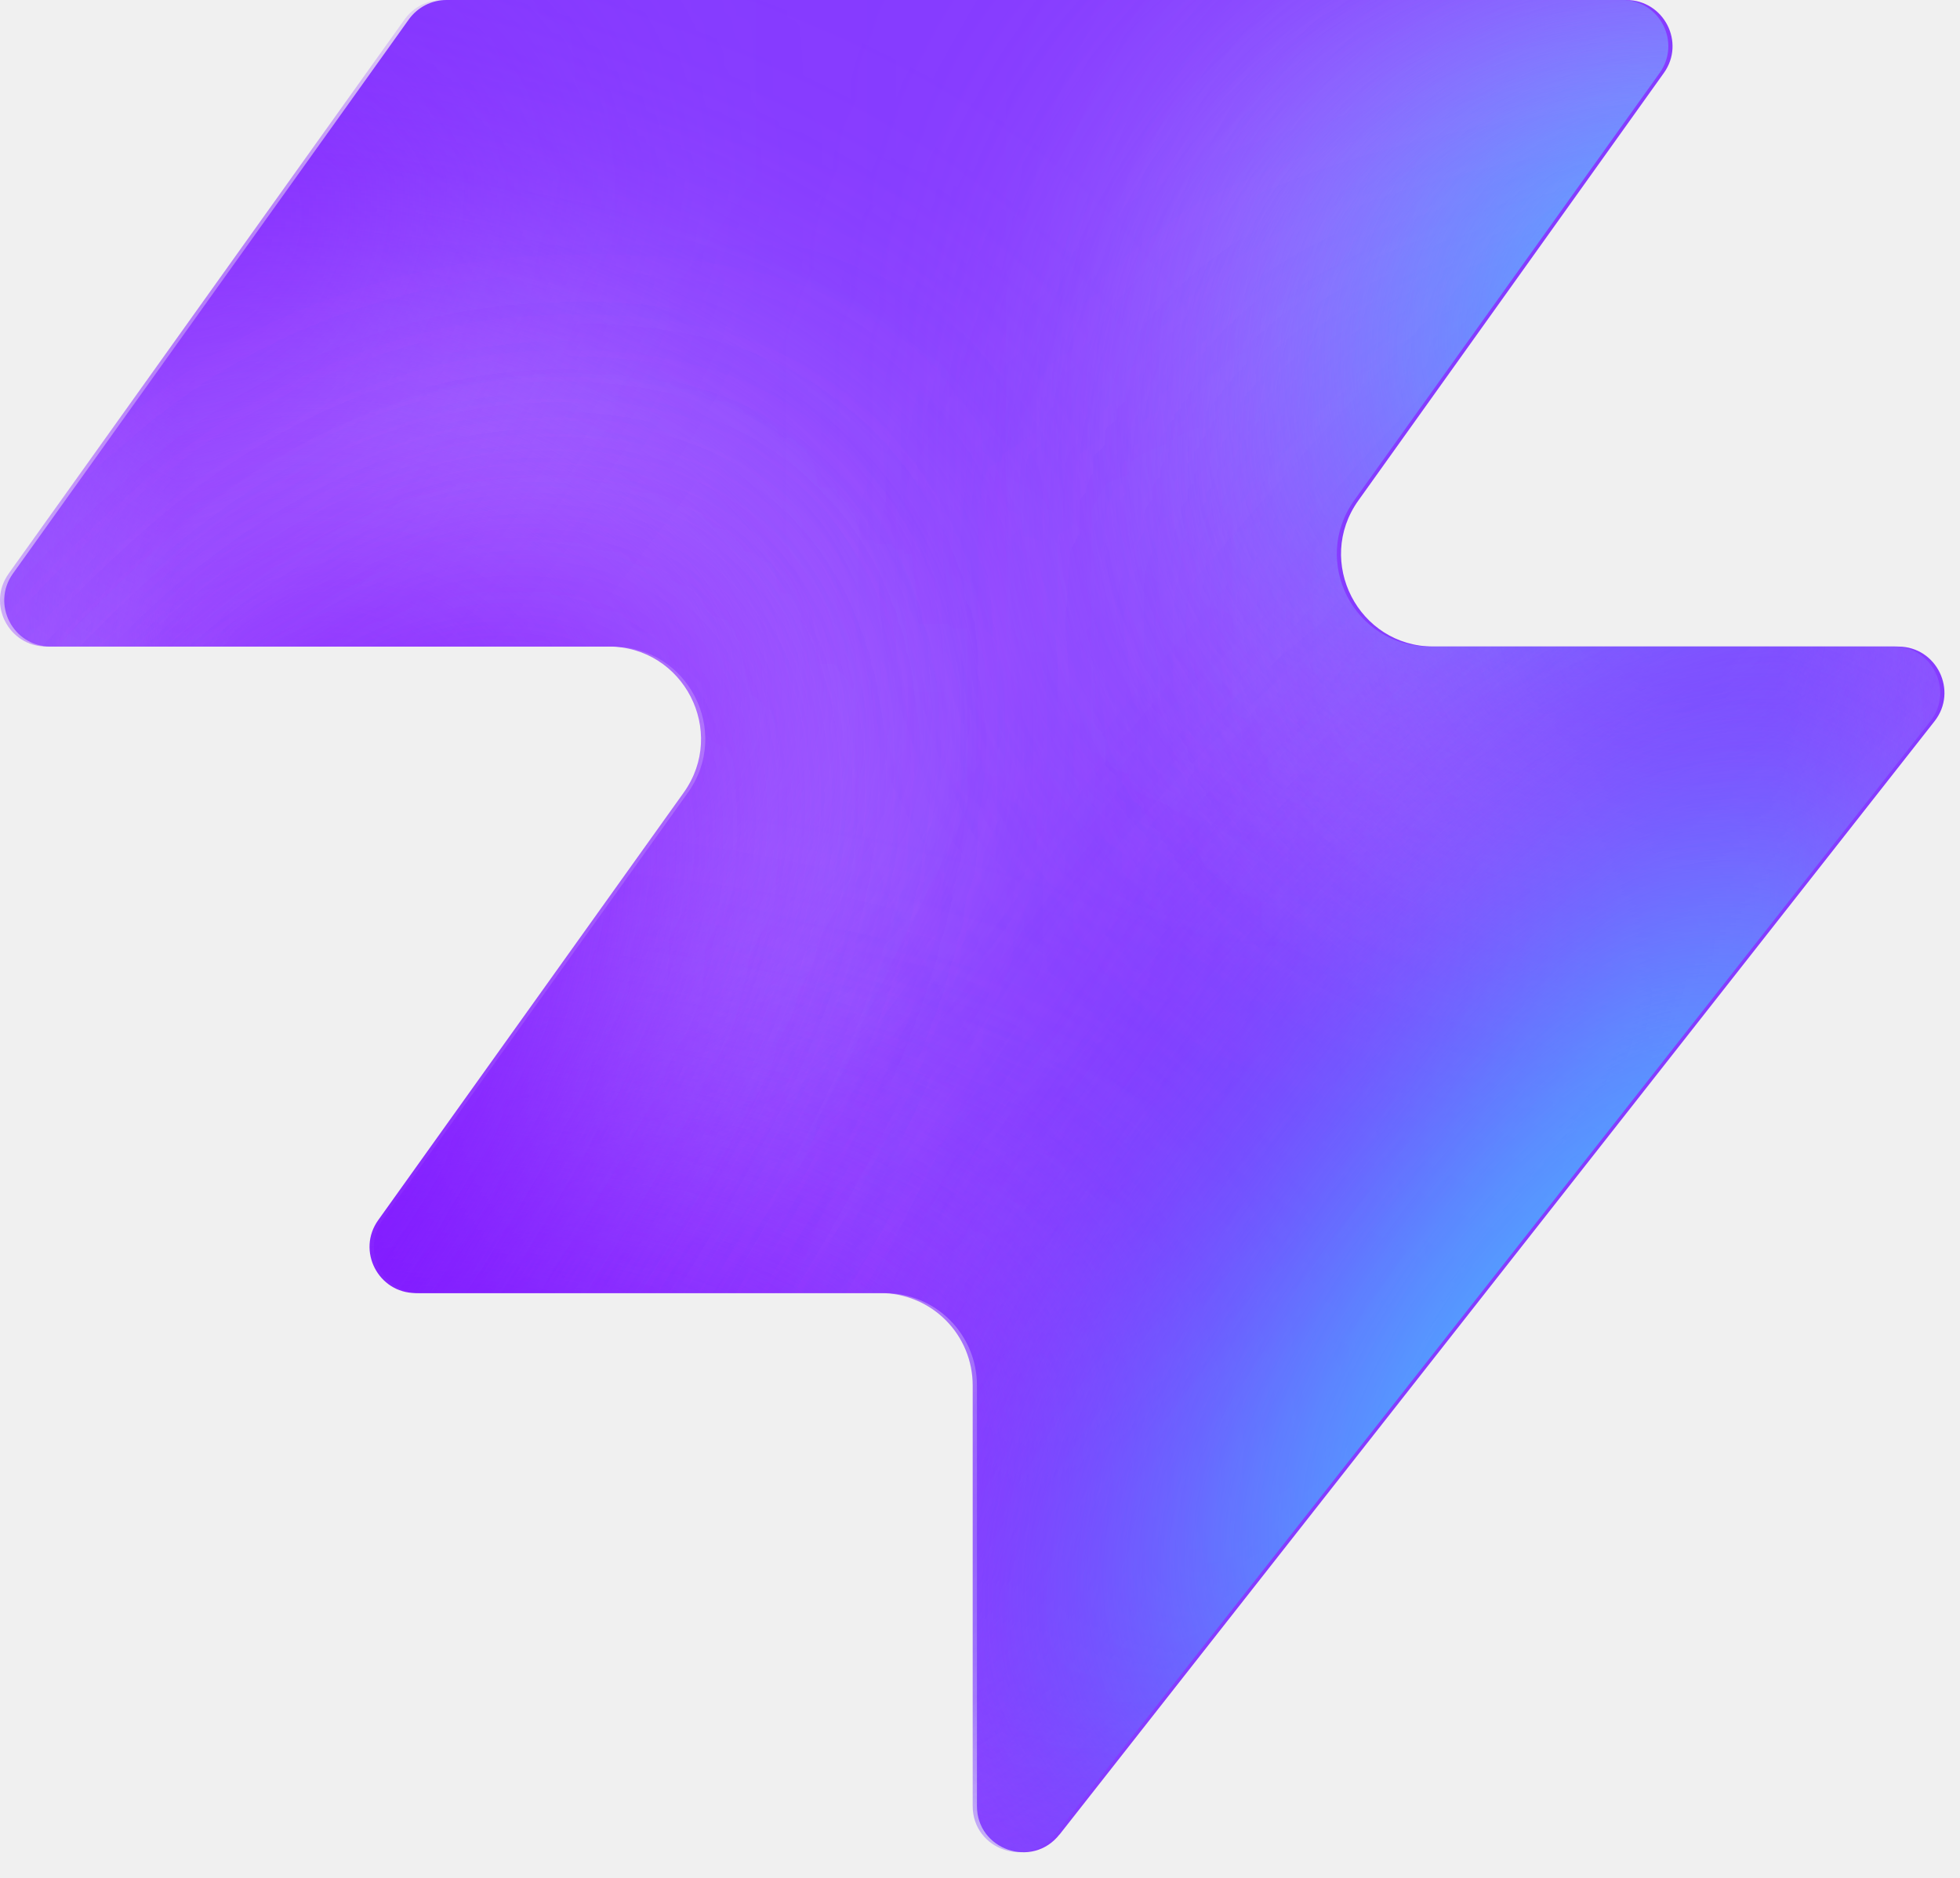
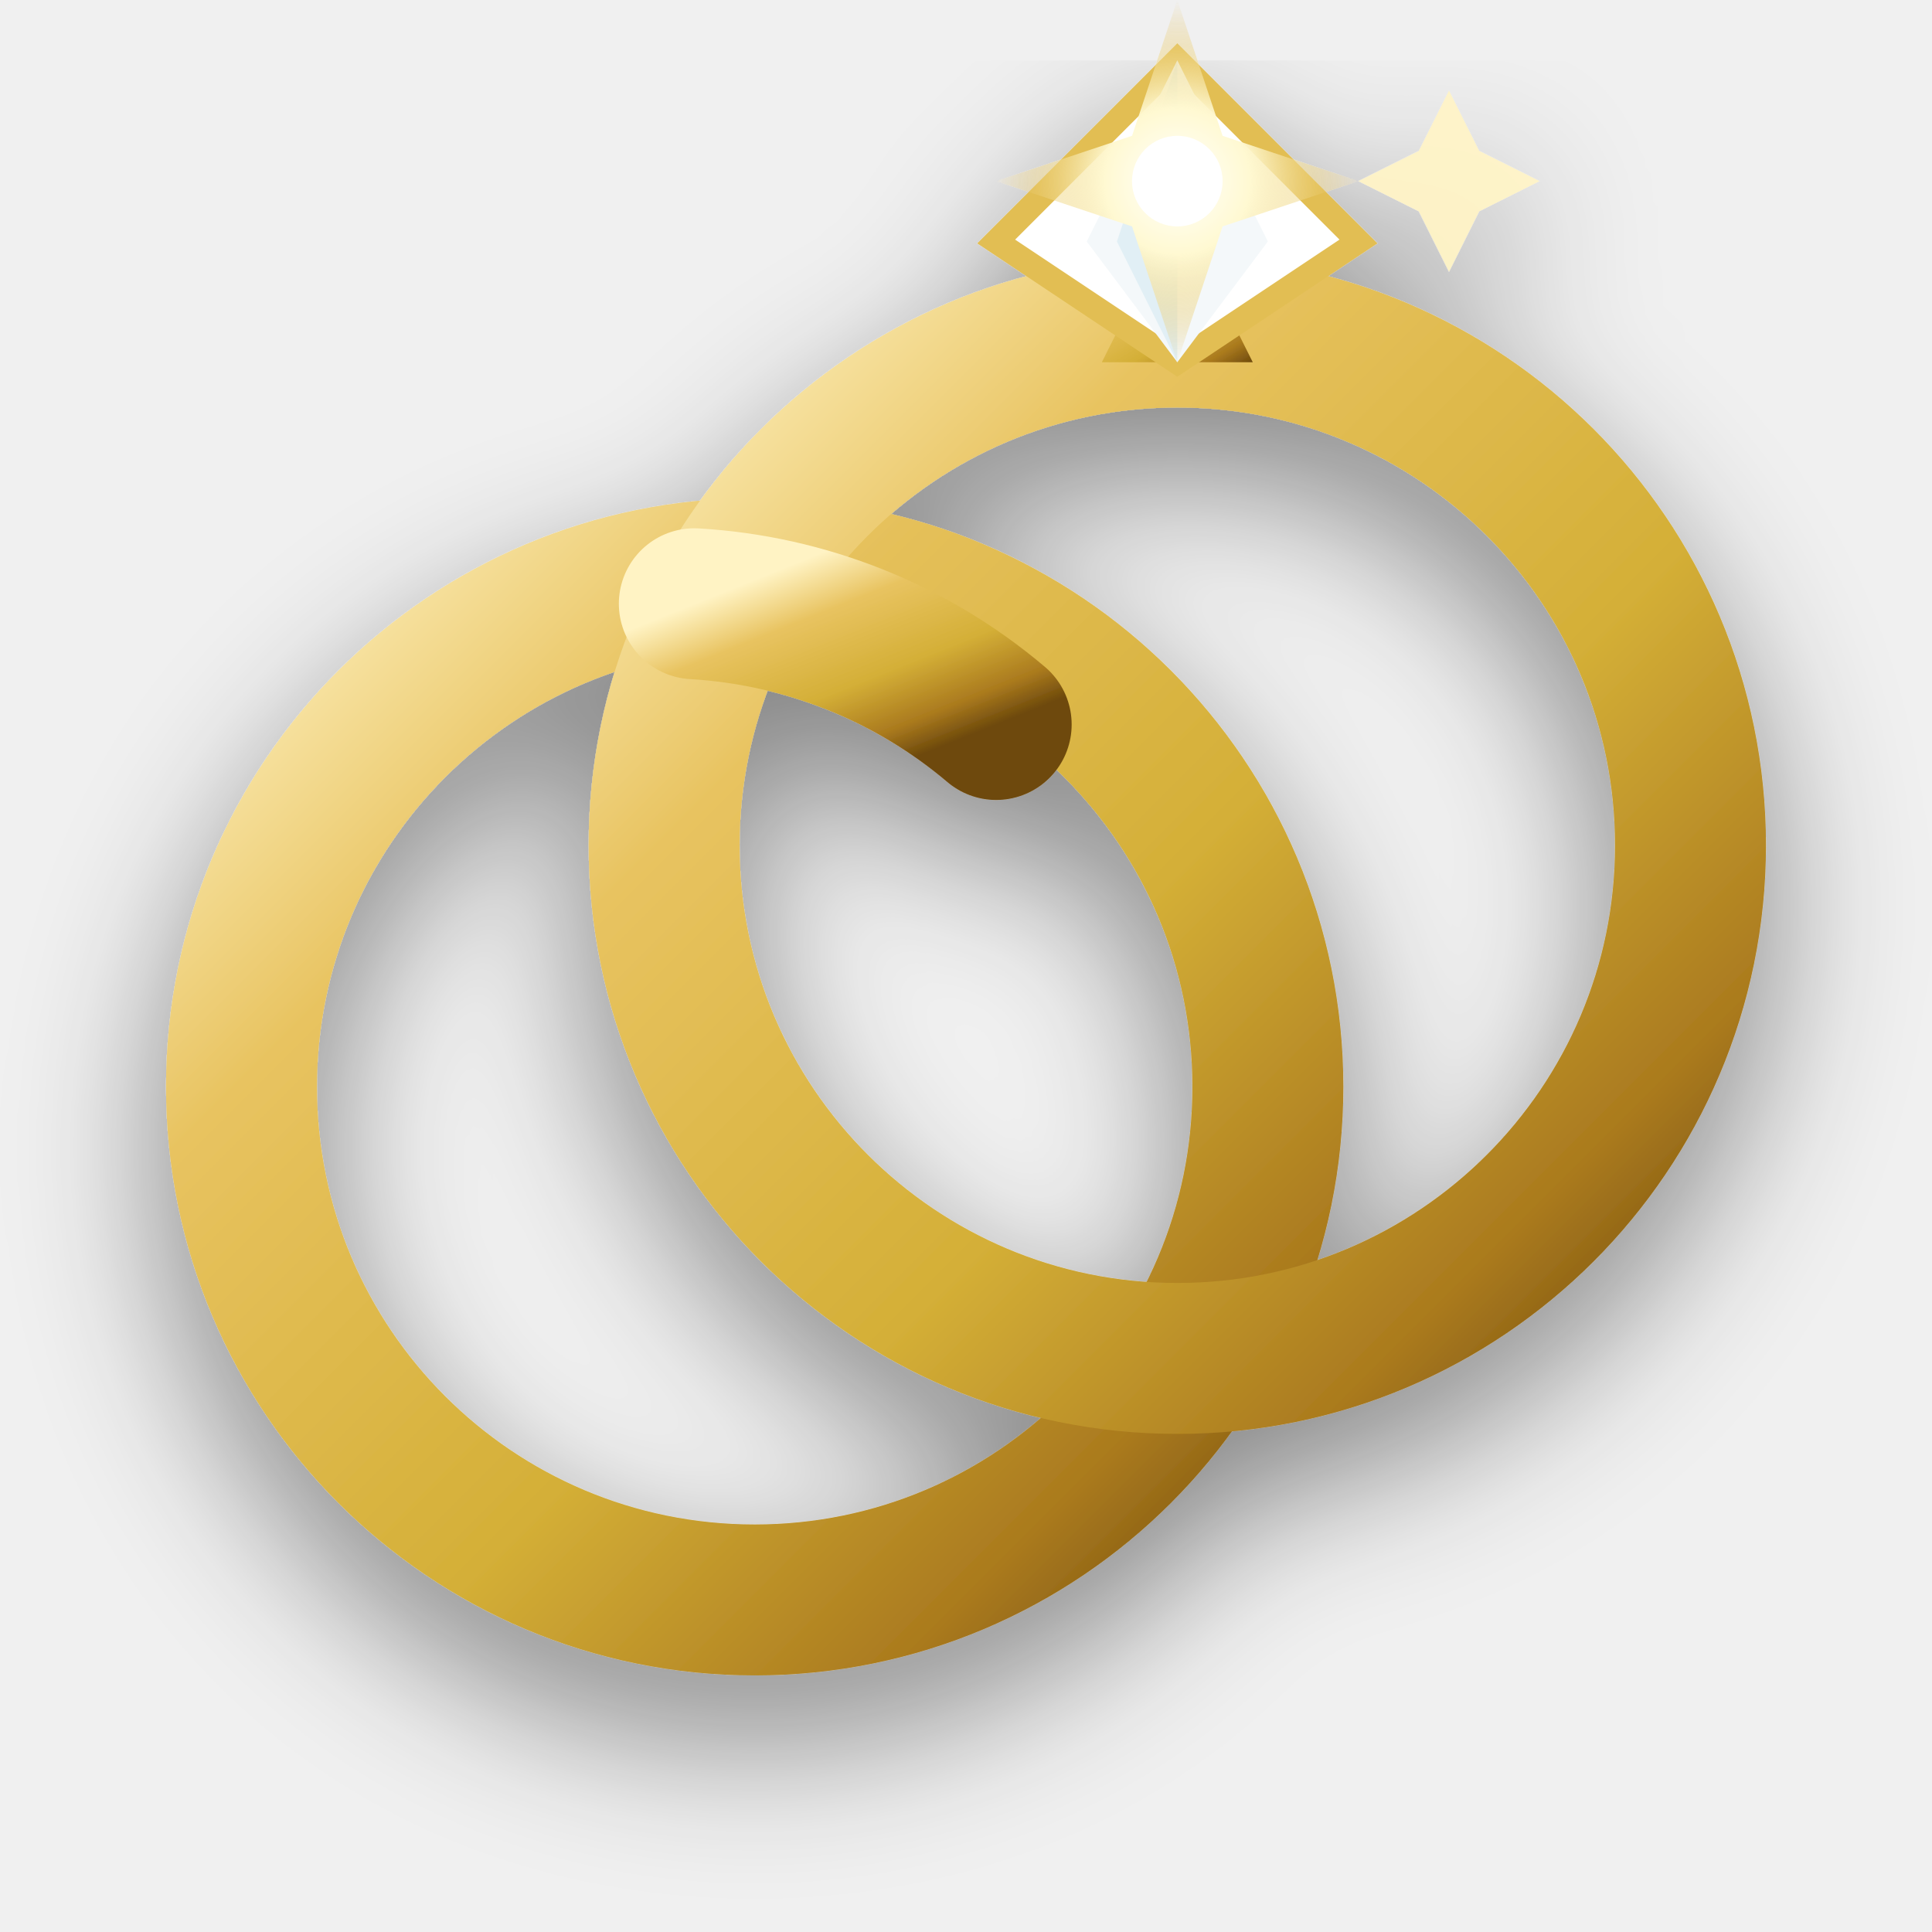
- <svg xmlns="http://www.w3.org/2000/svg" width="48" height="46" fill="none" viewBox="0 0 48 46">
-   <path fill="#863bff" d="M25.946 44.938c-.664.845-2.021.375-2.021-.698V33.937a2.26 2.26 0 0 0-2.262-2.262H10.287c-.92 0-1.456-1.04-.92-1.788l7.48-10.471c1.07-1.497 0-3.578-1.842-3.578H1.237c-.92 0-1.456-1.04-.92-1.788L10.013.474c.214-.297.556-.474.92-.474h28.894c.92 0 1.456 1.04.92 1.788l-7.48 10.471c-1.07 1.498 0 3.579 1.842 3.579h11.377c.943 0 1.473 1.088.89 1.83L25.947 44.94z" style="fill:#863bff;fill:color(display-p3 .525 .23 1);fill-opacity:1" />
-   <mask id="a" width="48" height="46" x="0" y="0" maskUnits="userSpaceOnUse" style="mask-type:alpha">
-     <path fill="#000" d="M25.842 44.938c-.664.844-2.021.375-2.021-.698V33.937a2.26 2.26 0 0 0-2.262-2.262H10.183c-.92 0-1.456-1.04-.92-1.788l7.48-10.471c1.07-1.498 0-3.579-1.842-3.579H1.133c-.92 0-1.456-1.04-.92-1.787L9.91.473c.214-.297.556-.474.92-.474h28.894c.92 0 1.456 1.04.92 1.788l-7.48 10.471c-1.07 1.498 0 3.578 1.842 3.578h11.377c.943 0 1.473 1.088.89 1.832L25.843 44.94z" style="fill:#000;fill-opacity:1" />
-   </mask>
-   <g mask="url(#a)">
-     <g filter="url(#b)">
-       <ellipse cx="5.508" cy="14.704" fill="#ede6ff" rx="5.508" ry="14.704" style="fill:#ede6ff;fill:color(display-p3 .927 .903 1);fill-opacity:1" transform="matrix(.00324 1 1 -.00324 -4.47 31.516)" />
-     </g>
-     <g filter="url(#c)">
-       <ellipse cx="10.399" cy="29.851" fill="#ede6ff" rx="10.399" ry="29.851" style="fill:#ede6ff;fill:color(display-p3 .927 .903 1);fill-opacity:1" transform="matrix(.00324 1 1 -.00324 -39.328 7.883)" />
-     </g>
-     <g filter="url(#d)">
-       <ellipse cx="5.508" cy="30.487" fill="#7e14ff" rx="5.508" ry="30.487" style="fill:#7e14ff;fill:color(display-p3 .492 .077 1);fill-opacity:1" transform="rotate(89.814 -25.913 -14.639)scale(1 -1)" />
-     </g>
-     <g filter="url(#e)">
-       <ellipse cx="5.508" cy="30.599" fill="#7e14ff" rx="5.508" ry="30.599" style="fill:#7e14ff;fill:color(display-p3 .492 .077 1);fill-opacity:1" transform="rotate(89.814 -32.644 -3.334)scale(1 -1)" />
-     </g>
-     <g filter="url(#f)">
-       <ellipse cx="5.508" cy="30.599" fill="#7e14ff" rx="5.508" ry="30.599" style="fill:#7e14ff;fill:color(display-p3 .492 .077 1);fill-opacity:1" transform="matrix(.00324 1 1 -.00324 -34.34 30.47)" />
-     </g>
-     <g filter="url(#g)">
-       <ellipse cx="14.072" cy="22.078" fill="#ede6ff" rx="14.072" ry="22.078" style="fill:#ede6ff;fill:color(display-p3 .927 .903 1);fill-opacity:1" transform="rotate(93.35 24.506 48.493)scale(-1 1)" />
-     </g>
-     <g filter="url(#h)">
-       <ellipse cx="3.47" cy="21.501" fill="#7e14ff" rx="3.47" ry="21.501" style="fill:#7e14ff;fill:color(display-p3 .492 .077 1);fill-opacity:1" transform="rotate(89.009 28.708 47.59)scale(-1 1)" />
-     </g>
-     <g filter="url(#i)">
-       <ellipse cx="3.47" cy="21.501" fill="#7e14ff" rx="3.47" ry="21.501" style="fill:#7e14ff;fill:color(display-p3 .492 .077 1);fill-opacity:1" transform="rotate(89.009 28.708 47.59)scale(-1 1)" />
-     </g>
-     <g filter="url(#j)">
-       <ellipse cx=".387" cy="8.972" fill="#7e14ff" rx="4.407" ry="29.108" style="fill:#7e14ff;fill:color(display-p3 .492 .077 1);fill-opacity:1" transform="rotate(39.51 .387 8.972)" />
-     </g>
-     <g filter="url(#k)">
-       <ellipse cx="47.523" cy="-6.092" fill="#7e14ff" rx="4.407" ry="29.108" style="fill:#7e14ff;fill:color(display-p3 .492 .077 1);fill-opacity:1" transform="rotate(37.892 47.523 -6.092)" />
-     </g>
-     <g filter="url(#l)">
-       <ellipse cx="41.412" cy="6.333" fill="#47bfff" rx="5.971" ry="9.665" style="fill:#47bfff;fill:color(display-p3 .28 .748 1);fill-opacity:1" transform="rotate(37.892 41.412 6.333)" />
-     </g>
-     <g filter="url(#m)">
-       <ellipse cx="-1.879" cy="38.332" fill="#7e14ff" rx="4.407" ry="29.108" style="fill:#7e14ff;fill:color(display-p3 .492 .077 1);fill-opacity:1" transform="rotate(37.892 -1.88 38.332)" />
-     </g>
-     <g filter="url(#n)">
-       <ellipse cx="-1.879" cy="38.332" fill="#7e14ff" rx="4.407" ry="29.108" style="fill:#7e14ff;fill:color(display-p3 .492 .077 1);fill-opacity:1" transform="rotate(37.892 -1.88 38.332)" />
-     </g>
-     <g filter="url(#o)">
-       <ellipse cx="35.651" cy="29.907" fill="#7e14ff" rx="4.407" ry="29.108" style="fill:#7e14ff;fill:color(display-p3 .492 .077 1);fill-opacity:1" transform="rotate(37.892 35.651 29.907)" />
-     </g>
-     <g filter="url(#p)">
-       <ellipse cx="38.418" cy="32.4" fill="#47bfff" rx="5.971" ry="15.297" style="fill:#47bfff;fill:color(display-p3 .28 .748 1);fill-opacity:1" transform="rotate(37.892 38.418 32.4)" />
-     </g>
-   </g>
+ <svg xmlns="http://www.w3.org/2000/svg" viewBox="0 0 64 64" width="64" height="64" fill="none">
  <defs>
-     <filter id="b" width="60.045" height="41.654" x="-19.77" y="16.149" color-interpolation-filters="sRGB" filterUnits="userSpaceOnUse">
-       <feFlood flood-opacity="0" result="BackgroundImageFix" />
-       <feBlend in="SourceGraphic" in2="BackgroundImageFix" result="shape" />
-       <feGaussianBlur result="effect1_foregroundBlur_2002_17158" stdDeviation="7.659" />
-     </filter>
-     <filter id="c" width="90.34" height="51.437" x="-54.613" y="-7.533" color-interpolation-filters="sRGB" filterUnits="userSpaceOnUse">
-       <feFlood flood-opacity="0" result="BackgroundImageFix" />
-       <feBlend in="SourceGraphic" in2="BackgroundImageFix" result="shape" />
-       <feGaussianBlur result="effect1_foregroundBlur_2002_17158" stdDeviation="7.659" />
-     </filter>
-     <filter id="d" width="79.355" height="29.4" x="-49.64" y="2.03" color-interpolation-filters="sRGB" filterUnits="userSpaceOnUse">
-       <feFlood flood-opacity="0" result="BackgroundImageFix" />
-       <feBlend in="SourceGraphic" in2="BackgroundImageFix" result="shape" />
-       <feGaussianBlur result="effect1_foregroundBlur_2002_17158" stdDeviation="4.596" />
-     </filter>
-     <filter id="e" width="79.579" height="29.4" x="-45.045" y="20.029" color-interpolation-filters="sRGB" filterUnits="userSpaceOnUse">
-       <feFlood flood-opacity="0" result="BackgroundImageFix" />
-       <feBlend in="SourceGraphic" in2="BackgroundImageFix" result="shape" />
-       <feGaussianBlur result="effect1_foregroundBlur_2002_17158" stdDeviation="4.596" />
-     </filter>
-     <filter id="f" width="79.579" height="29.4" x="-43.513" y="21.178" color-interpolation-filters="sRGB" filterUnits="userSpaceOnUse">
-       <feFlood flood-opacity="0" result="BackgroundImageFix" />
-       <feBlend in="SourceGraphic" in2="BackgroundImageFix" result="shape" />
-       <feGaussianBlur result="effect1_foregroundBlur_2002_17158" stdDeviation="4.596" />
-     </filter>
-     <filter id="g" width="74.749" height="58.852" x="15.756" y="-17.901" color-interpolation-filters="sRGB" filterUnits="userSpaceOnUse">
-       <feFlood flood-opacity="0" result="BackgroundImageFix" />
-       <feBlend in="SourceGraphic" in2="BackgroundImageFix" result="shape" />
-       <feGaussianBlur result="effect1_foregroundBlur_2002_17158" stdDeviation="7.659" />
-     </filter>
-     <filter id="h" width="61.377" height="25.362" x="23.548" y="2.284" color-interpolation-filters="sRGB" filterUnits="userSpaceOnUse">
-       <feFlood flood-opacity="0" result="BackgroundImageFix" />
-       <feBlend in="SourceGraphic" in2="BackgroundImageFix" result="shape" />
-       <feGaussianBlur result="effect1_foregroundBlur_2002_17158" stdDeviation="4.596" />
-     </filter>
-     <filter id="i" width="61.377" height="25.362" x="23.548" y="2.284" color-interpolation-filters="sRGB" filterUnits="userSpaceOnUse">
-       <feFlood flood-opacity="0" result="BackgroundImageFix" />
-       <feBlend in="SourceGraphic" in2="BackgroundImageFix" result="shape" />
-       <feGaussianBlur result="effect1_foregroundBlur_2002_17158" stdDeviation="4.596" />
-     </filter>
-     <filter id="j" width="56.045" height="63.649" x="-27.636" y="-22.853" color-interpolation-filters="sRGB" filterUnits="userSpaceOnUse">
-       <feFlood flood-opacity="0" result="BackgroundImageFix" />
-       <feBlend in="SourceGraphic" in2="BackgroundImageFix" result="shape" />
-       <feGaussianBlur result="effect1_foregroundBlur_2002_17158" stdDeviation="4.596" />
-     </filter>
-     <filter id="k" width="54.814" height="64.646" x="20.116" y="-38.415" color-interpolation-filters="sRGB" filterUnits="userSpaceOnUse">
-       <feFlood flood-opacity="0" result="BackgroundImageFix" />
-       <feBlend in="SourceGraphic" in2="BackgroundImageFix" result="shape" />
-       <feGaussianBlur result="effect1_foregroundBlur_2002_17158" stdDeviation="4.596" />
-     </filter>
-     <filter id="l" width="33.541" height="35.313" x="24.641" y="-11.323" color-interpolation-filters="sRGB" filterUnits="userSpaceOnUse">
-       <feFlood flood-opacity="0" result="BackgroundImageFix" />
-       <feBlend in="SourceGraphic" in2="BackgroundImageFix" result="shape" />
-       <feGaussianBlur result="effect1_foregroundBlur_2002_17158" stdDeviation="4.596" />
-     </filter>
-     <filter id="m" width="54.814" height="64.646" x="-29.286" y="6.009" color-interpolation-filters="sRGB" filterUnits="userSpaceOnUse">
-       <feFlood flood-opacity="0" result="BackgroundImageFix" />
-       <feBlend in="SourceGraphic" in2="BackgroundImageFix" result="shape" />
-       <feGaussianBlur result="effect1_foregroundBlur_2002_17158" stdDeviation="4.596" />
-     </filter>
-     <filter id="n" width="54.814" height="64.646" x="-29.286" y="6.009" color-interpolation-filters="sRGB" filterUnits="userSpaceOnUse">
-       <feFlood flood-opacity="0" result="BackgroundImageFix" />
-       <feBlend in="SourceGraphic" in2="BackgroundImageFix" result="shape" />
-       <feGaussianBlur result="effect1_foregroundBlur_2002_17158" stdDeviation="4.596" />
-     </filter>
-     <filter id="o" width="54.814" height="64.646" x="8.244" y="-2.416" color-interpolation-filters="sRGB" filterUnits="userSpaceOnUse">
-       <feFlood flood-opacity="0" result="BackgroundImageFix" />
-       <feBlend in="SourceGraphic" in2="BackgroundImageFix" result="shape" />
-       <feGaussianBlur result="effect1_foregroundBlur_2002_17158" stdDeviation="4.596" />
-     </filter>
-     <filter id="p" width="39.409" height="43.623" x="18.713" y="10.588" color-interpolation-filters="sRGB" filterUnits="userSpaceOnUse">
-       <feFlood flood-opacity="0" result="BackgroundImageFix" />
-       <feBlend in="SourceGraphic" in2="BackgroundImageFix" result="shape" />
-       <feGaussianBlur result="effect1_foregroundBlur_2002_17158" stdDeviation="4.596" />
+     <linearGradient id="goldGradient" x1="0%" y1="0%" x2="100%" y2="100%">
+       <stop offset="0%" stop-color="#FFF3C4" />
+       <stop offset="25%" stop-color="#E8C360" />
+       <stop offset="60%" stop-color="#D4AF37" />
+       <stop offset="85%" stop-color="#AA7A1E" />
+       <stop offset="100%" stop-color="#6E4A0C" />
+     </linearGradient>
+     <radialGradient id="sparkleGlow" cx="50%" cy="50%" r="50%">
+       <stop offset="0%" stop-color="#FFFFFF" />
+       <stop offset="40%" stop-color="#FFF9D2" />
+       <stop offset="100%" stop-color="#E0B644" stop-opacity="0" />
+     </radialGradient>
+     <filter id="ringShadow" x="-20%" y="-20%" width="140%" height="140%">
+       <feDropShadow dx="0" dy="2" stdDeviation="2.5" flood-color="#000000" flood-opacity="0.45" />
    </filter>
  </defs>
+   <g filter="url(#ringShadow)">
+     <circle cx="25" cy="36" r="17" stroke="url(#goldGradient)" stroke-width="5" fill="none" />
+     <circle cx="39" cy="28" r="17" stroke="url(#goldGradient)" stroke-width="5" fill="none" />
+     <path d="M 23 20 A 17 17 0 0 1 33 24" stroke="url(#goldGradient)" stroke-width="5" stroke-linecap="round" fill="none" />
+     <path d="M 36.5 12 L 41.5 12 L 40 9 L 38 9 Z" fill="url(#goldGradient)" />
+     <polygon points="39,2 45,8 39,12 33,8" fill="#FFFFFF" stroke="#E2BE53" stroke-width="0.8" />
+     <polygon points="39,2 42,8 39,12 36,8" fill="#F4F8FA" />
+     <polygon points="39,2 39,12 37,8" fill="#E1EFF5" />
+     <path d="M 39 0 L 40.5 4.5 L 45 6 L 40.5 7.5 L 39 12 L 37.5 7.5 L 33 6 L 37.5 4.5 Z" fill="url(#sparkleGlow)" />
+     <circle cx="39" cy="6" r="1.5" fill="#FFFFFF" />
+     <path d="M 48 3 L 49 5 L 51 6 L 49 7 L 48 9 L 47 7 L 45 6 L 47 5 Z" fill="#FFF3C4" opacity="0.9" />
+   </g>
</svg>
